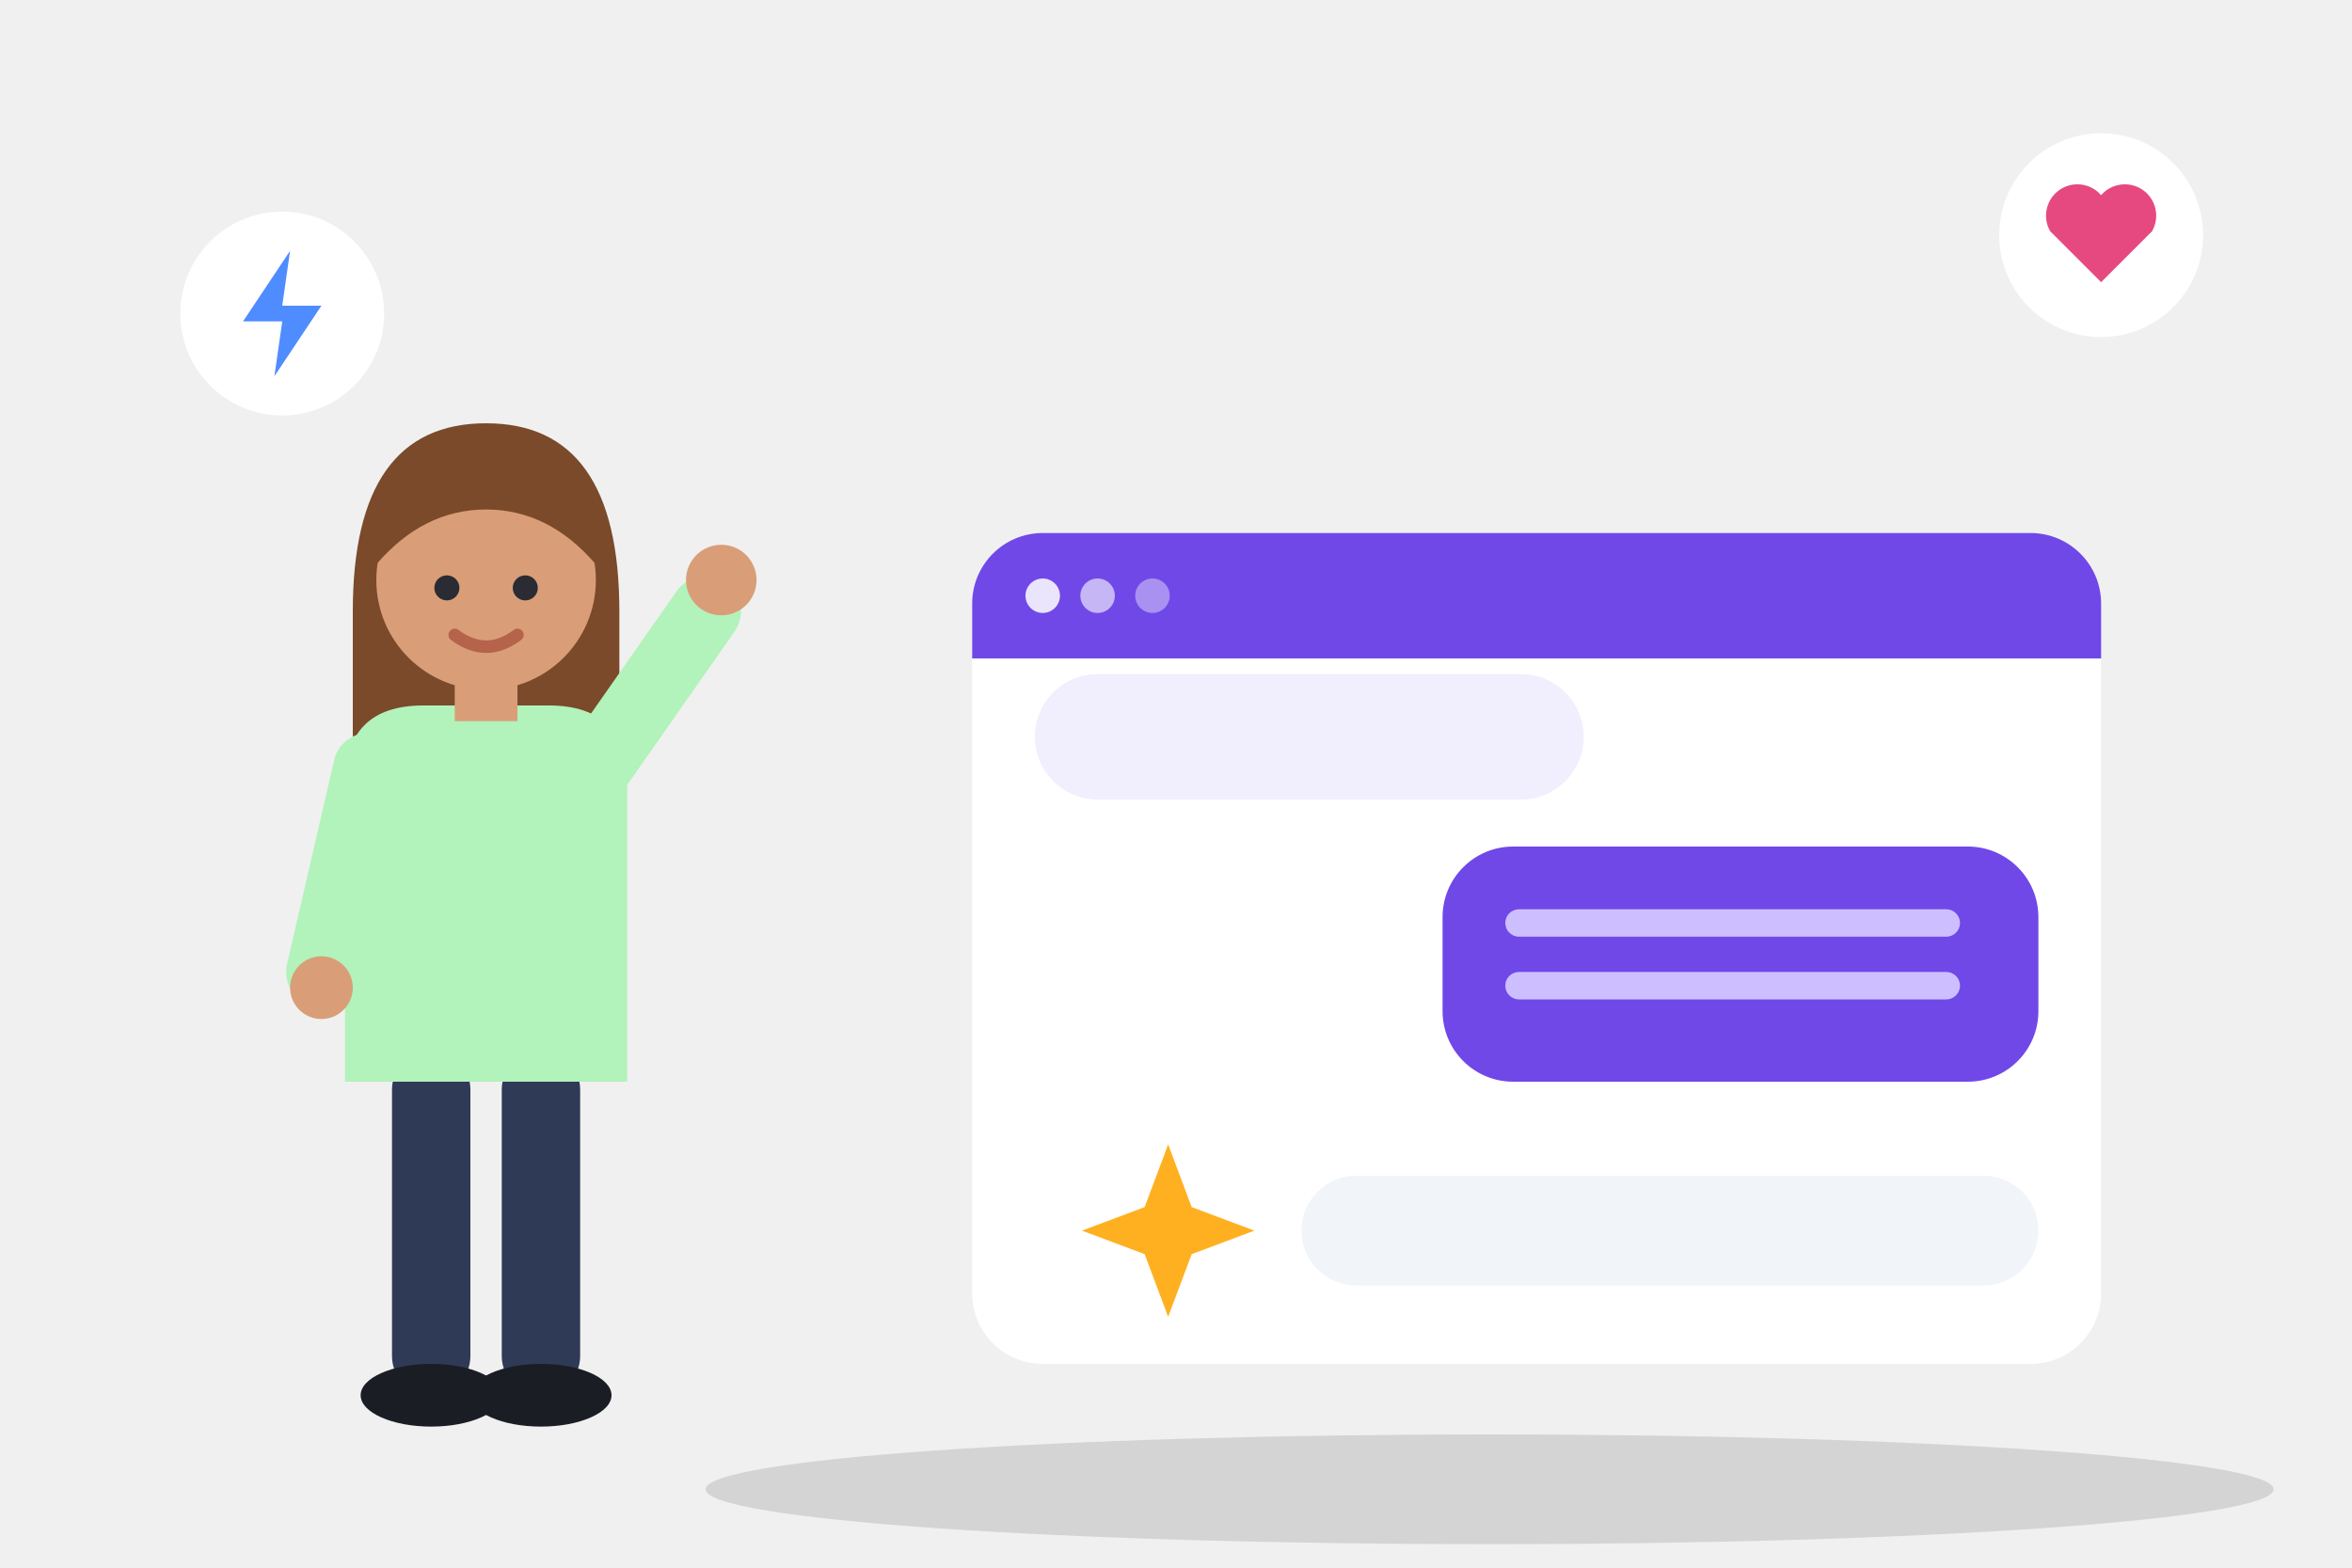
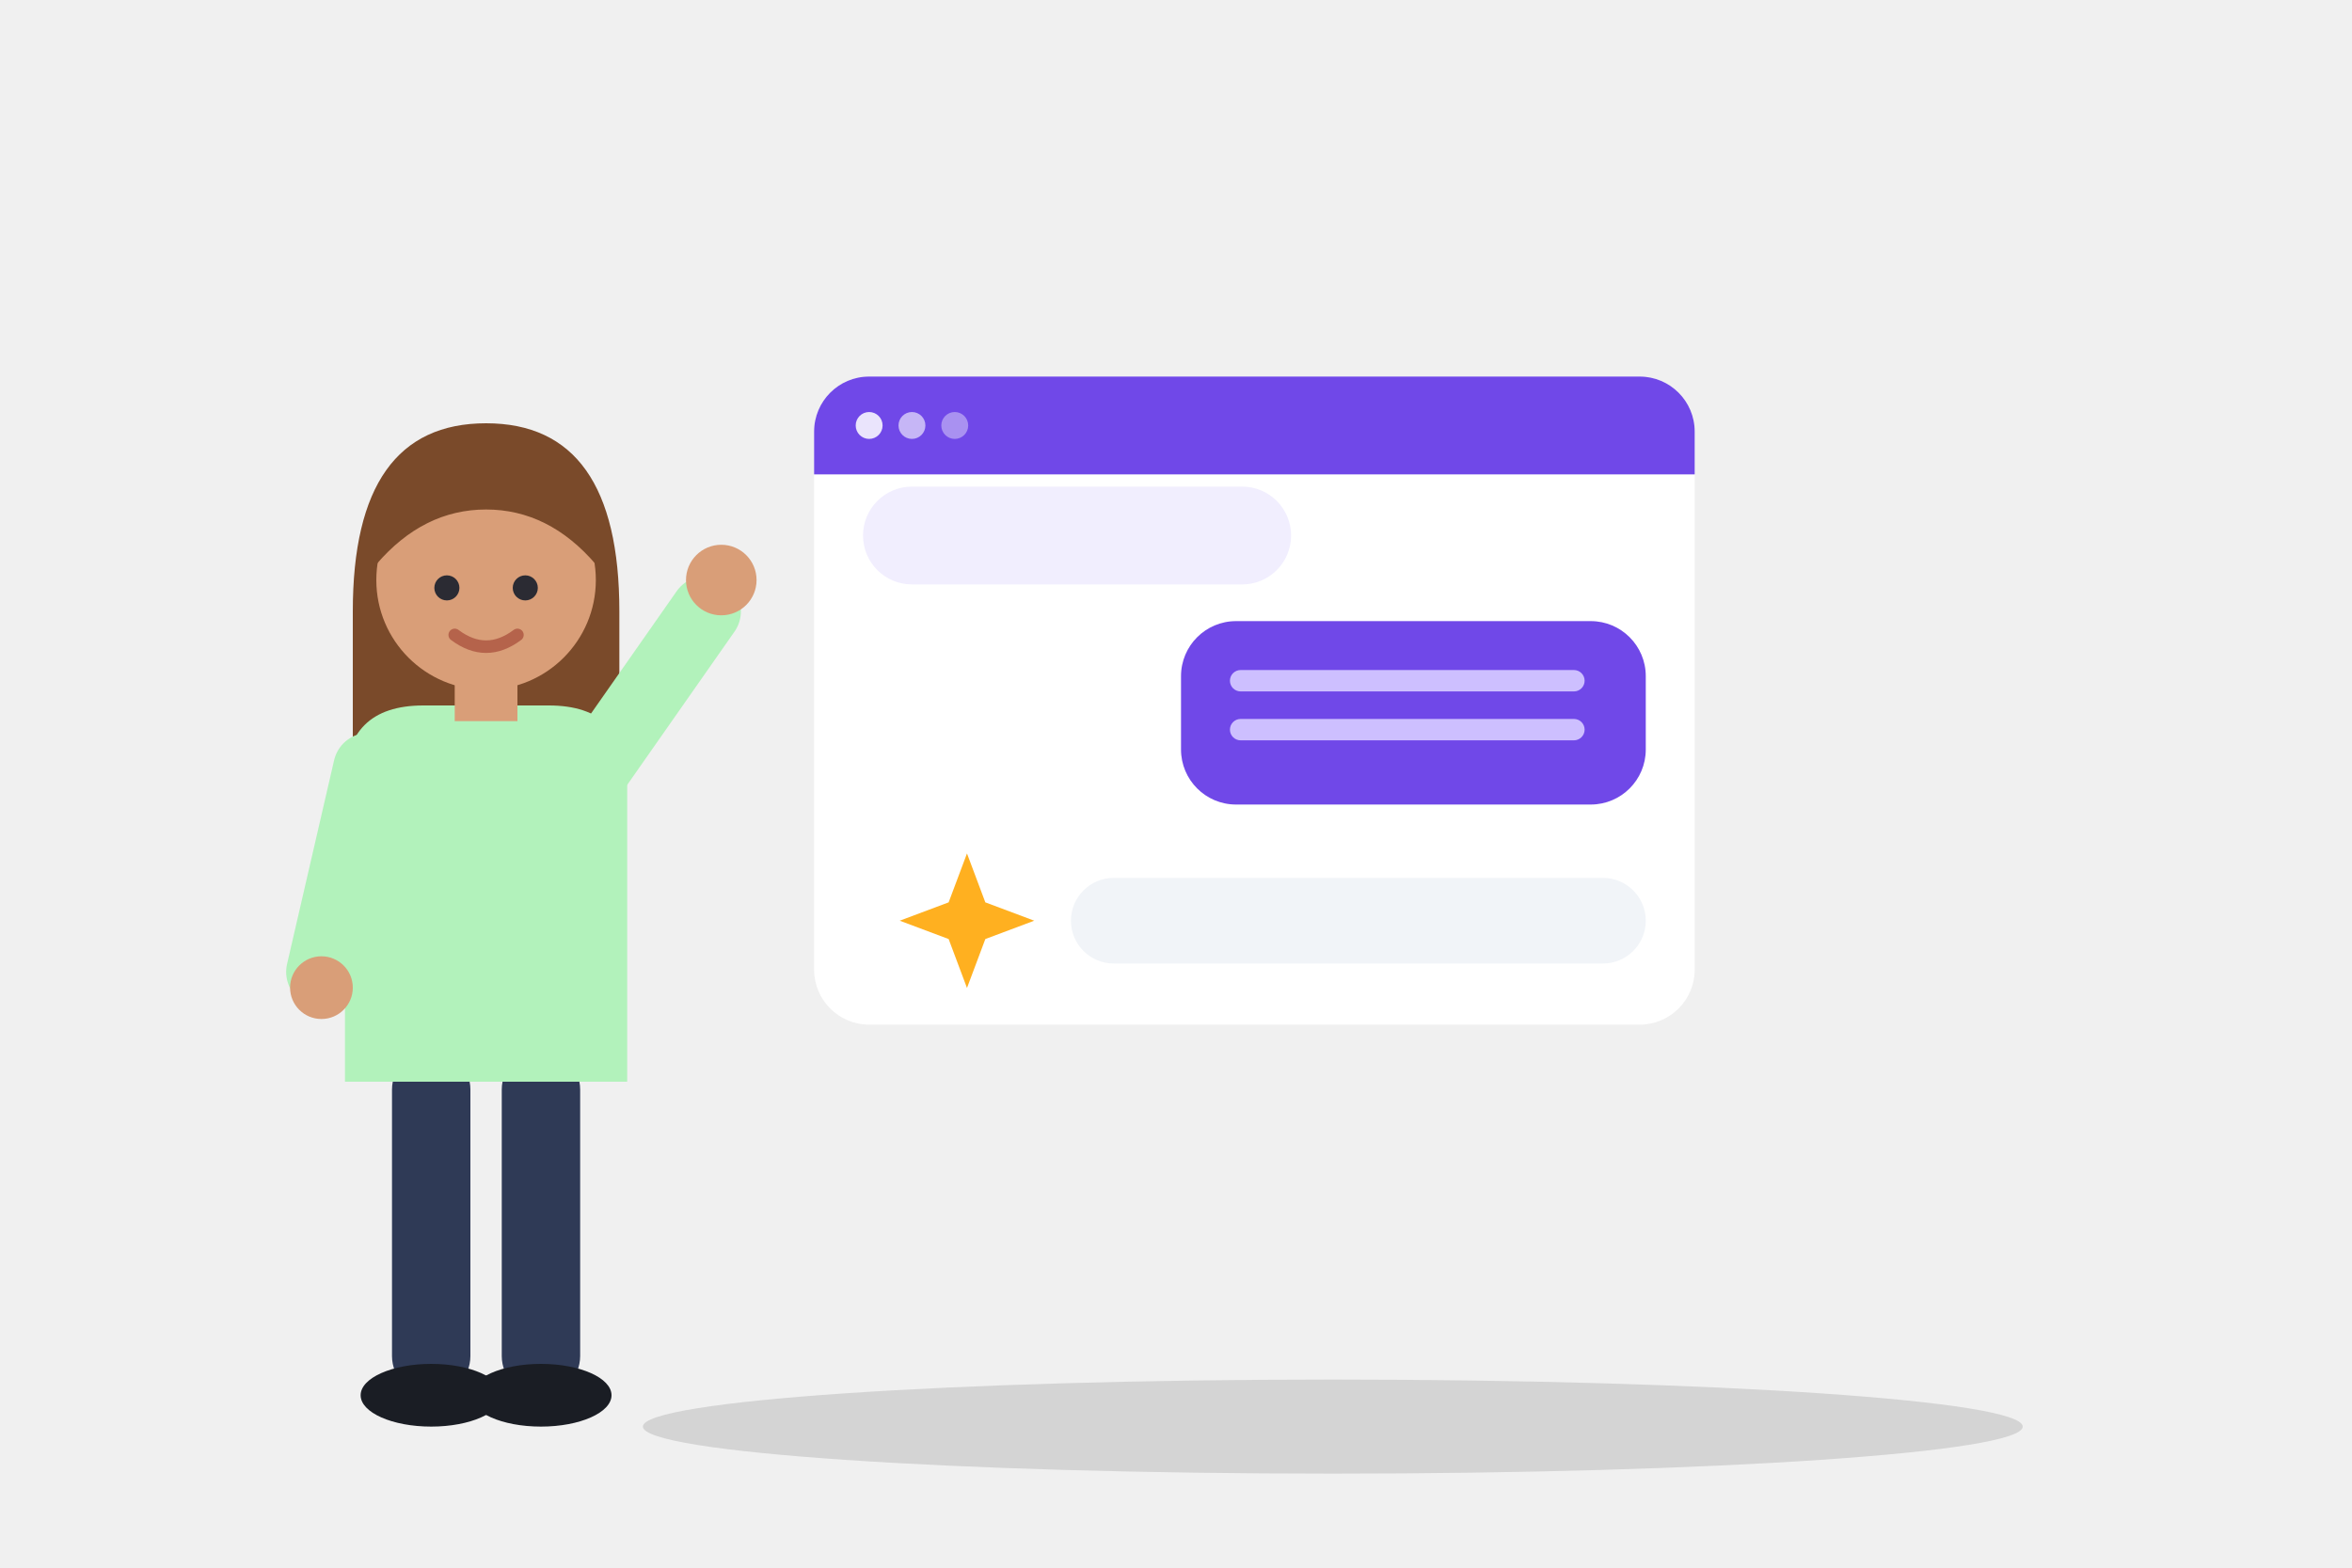
<svg xmlns="http://www.w3.org/2000/svg" viewBox="0 0 300 200" width="300" height="200">
-   <ellipse cx="190" cy="190" rx="100" ry="7" fill="#000" opacity=".12" />
-   <g transform="translate(96 50)">
+   <ellipse cx="170" cy="182" rx="88" ry="6" fill="#000" opacity=".12" />
+   <g transform="translate(82 34) scale(.78)">
    <g>
      <rect x="28" y="18" width="144" height="106" rx="9" fill="#fff" />
      <path d="M28 27a9 9 0 0 1 9-9h126a9 9 0 0 1 9 9v7H28z" fill="#7048E8" />
      <circle cx="37" cy="26" r="2.2" fill="#fff" opacity=".85" />
      <circle cx="44" cy="26" r="2.2" fill="#fff" opacity=".6" />
      <circle cx="51" cy="26" r="2.2" fill="#fff" opacity=".4" />
      <rect x="36" y="36" width="70" height="16" rx="8" fill="#F1EEFE" />
      <rect x="88" y="58" width="76" height="30" rx="9" fill="#7048E8" />
      <rect x="96" y="66" width="58" height="3.5" rx="1.75" fill="#CDBFFF" />
      <rect x="96" y="74" width="58" height="3.5" rx="1.75" fill="#CDBFFF" />
      <path d="M50 104l3-8 3 8 8 3-8 3-3 8-3-8-8-3z" fill="#FFB020" />
      <rect x="70" y="100" width="94" height="14" rx="7" fill="#F1F4F8" />
    </g>
  </g>
  <path d="M45 78q0-24 17-24t17 24v20h-34z" fill="#7A4A2A" />
  <rect x="50" y="134" width="10" height="44" rx="5" fill="#2F3A56" />
  <rect x="64" y="134" width="10" height="44" rx="5" fill="#2F3A56" />
  <ellipse cx="55" cy="178" rx="9" ry="4" fill="#1A1D24" />
  <ellipse cx="69" cy="178" rx="9" ry="4" fill="#1A1D24" />
  <path d="M44 100q0-10 10-10h16q10 0 10 10v38h-36z" fill="#B2F2BB" />
  <rect x="58" y="84" width="8" height="8" fill="#D99E78" />
  <circle cx="62" cy="74" r="14" fill="#D99E78" />
  <path d="M48 72q0-16 14-16t14 16q-6-7-14-7t-14 7z" fill="#7A4A2A" />
  <circle cx="57" cy="75" r="1.6" fill="#2B2B33" />
  <circle cx="67" cy="75" r="1.6" fill="#2B2B33" />
  <path d="M58 81q4 3 8 0" fill="none" stroke="#B5634B" stroke-width="1.6" stroke-linecap="round" />
  <path d="M76 98l14-20" stroke="#B2F2BB" stroke-width="9" stroke-linecap="round" />
  <circle cx="92" cy="74" r="4.5" fill="#D99E78" />
  <path d="M47 98l-6 26" stroke="#B2F2BB" stroke-width="9" stroke-linecap="round" />
  <circle cx="41" cy="126" r="4" fill="#D99E78" />
-   <circle cx="36" cy="40" r="13" fill="#fff" />
-   <path d="M37 32l-6 9h5l-1 7 6-9h-5z" fill="#4F8CFF" />
-   <circle cx="268" cy="30" r="13" fill="#fff" />
-   <path d="M268 36l-6.5-6.5a4 4 0 0 1 6.5-4.6 4 4 0 0 1 6.5 4.6z" fill="#E64980" />
</svg>
